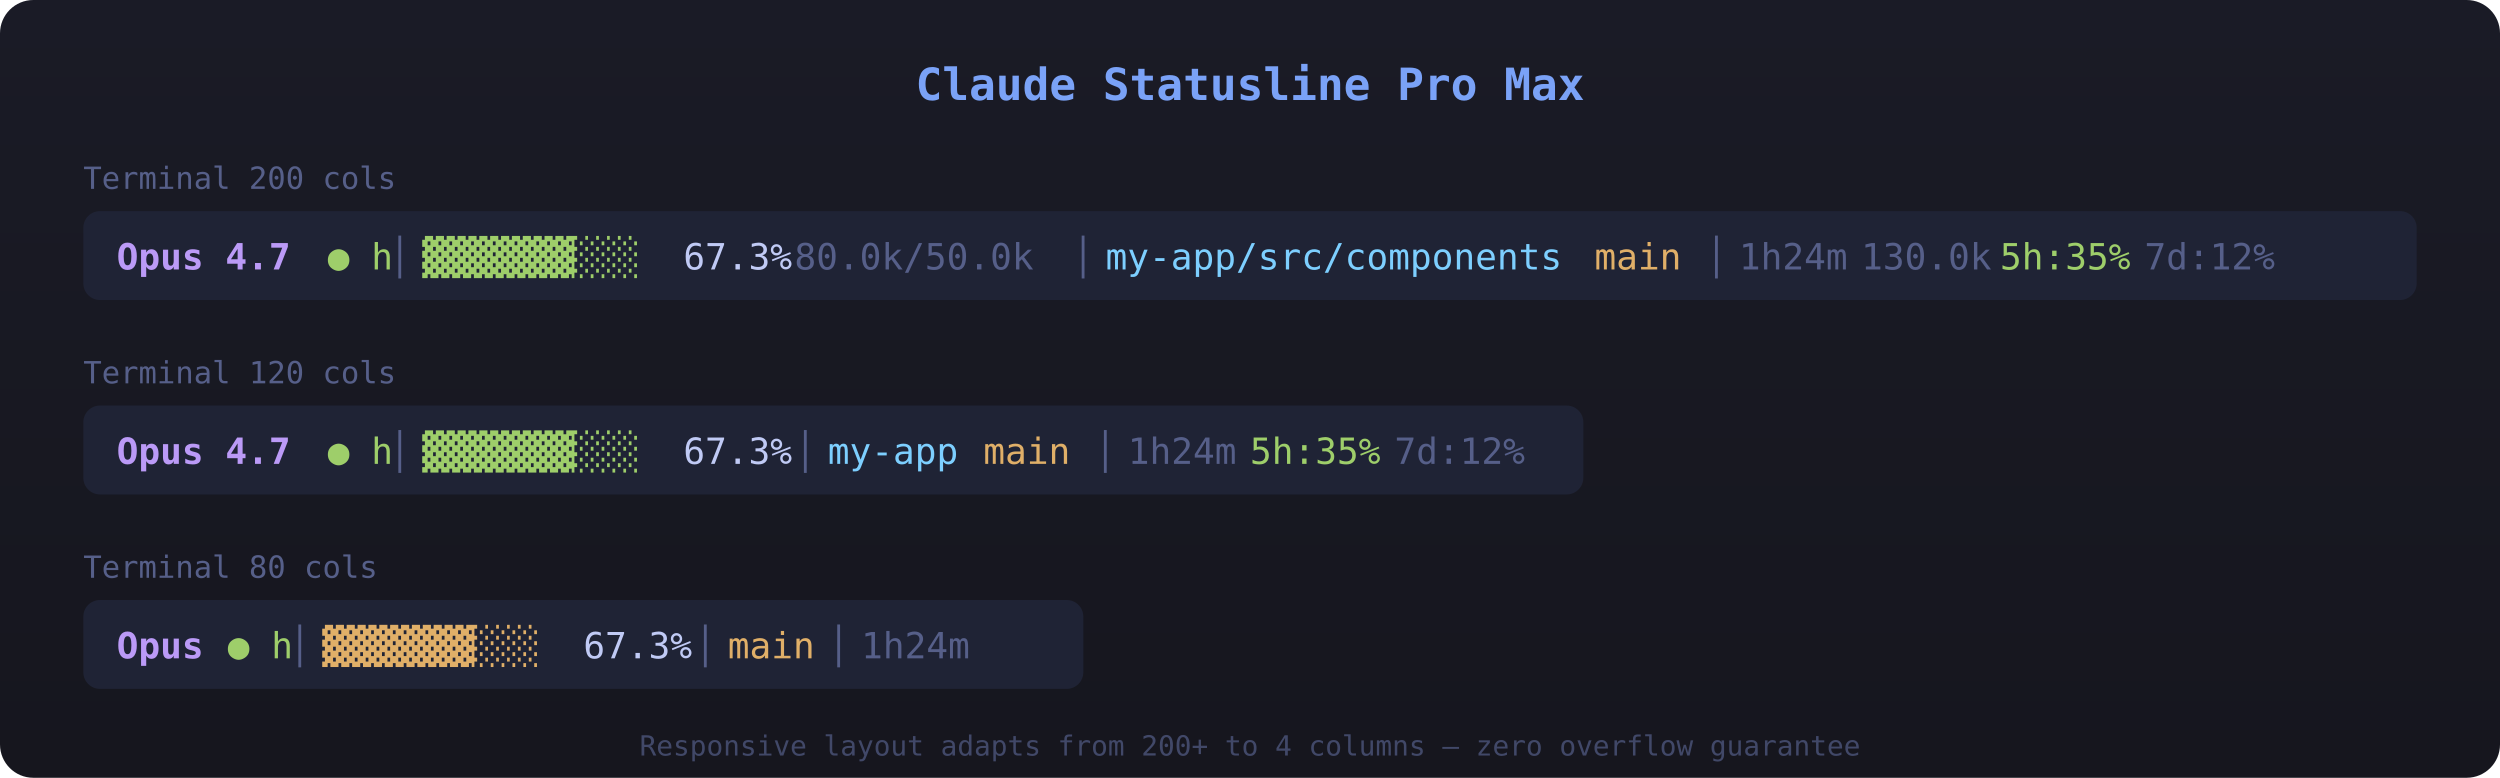
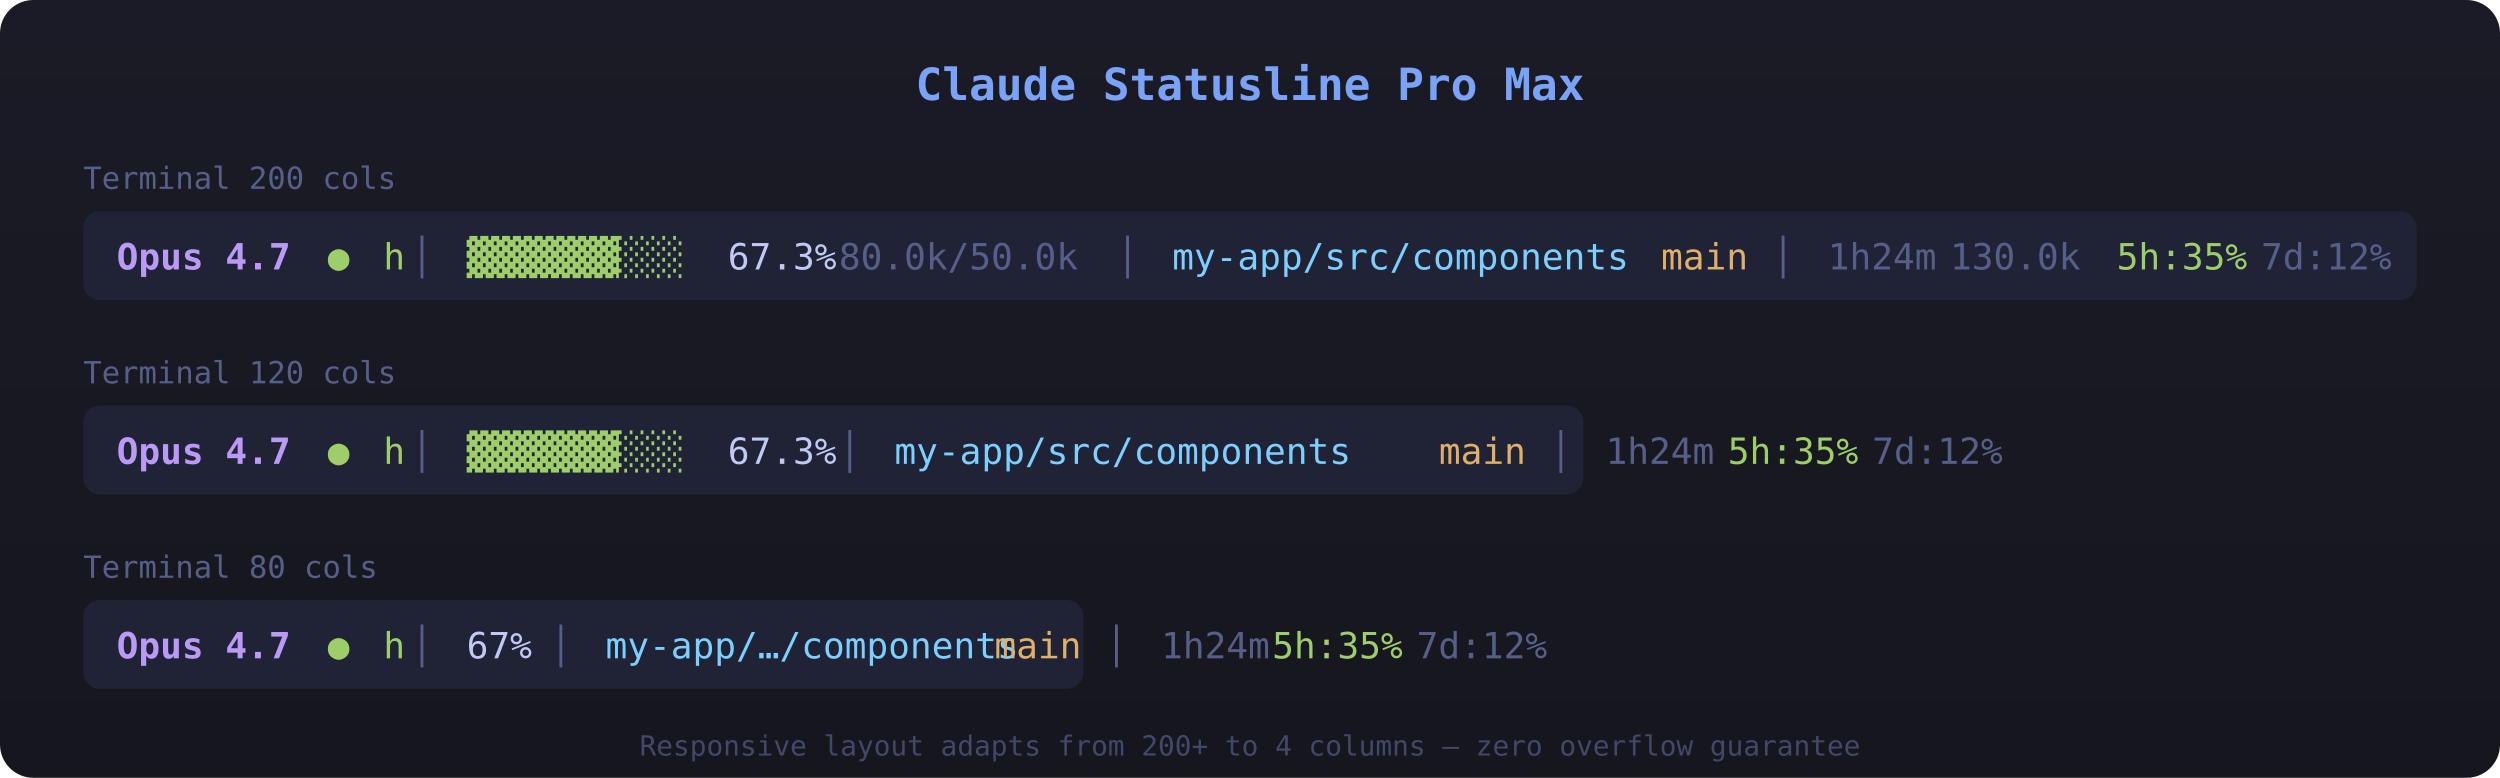
<svg xmlns="http://www.w3.org/2000/svg" width="900" height="280" viewBox="0 0 900 280">
  <defs>
    <linearGradient id="bg" x1="0" y1="0" x2="0" y2="1">
      <stop offset="0%" stop-color="#1a1b26" />
      <stop offset="100%" stop-color="#16161e" />
    </linearGradient>
  </defs>
  <rect width="900" height="280" rx="12" fill="url(#bg)" />
  <text x="450" y="36" text-anchor="middle" fill="#7aa2f7" font-family="monospace" font-size="16" font-weight="bold">Claude Statusline Pro Max</text>
  <text x="30" y="68" fill="#565f89" font-family="monospace" font-size="11">Terminal 200 cols</text>
  <rect x="30" y="76" width="840" height="32" rx="6" fill="#1f2335" />
  <text x="42" y="97" fill="#bb9af7" font-family="monospace" font-size="13" font-weight="bold">Opus 4.7</text>
-   <text x="118" y="97" fill="#9ece6a" font-family="monospace" font-size="13">● h</text>
-   <text x="140" y="97" fill="#565f89" font-family="monospace" font-size="13">│</text>
-   <text x="152" y="97" fill="#9ece6a" font-family="monospace" font-size="13">▓▓▓▓▓▓▓░░░</text>
-   <text x="246" y="97" fill="#c0caf5" font-family="monospace" font-size="13">67.3%</text>
-   <text x="286" y="97" fill="#565f89" font-family="monospace" font-size="13">80.0k/50.0k</text>
-   <text x="386" y="97" fill="#565f89" font-family="monospace" font-size="13">│</text>
-   <text x="398" y="97" fill="#7dcfff" font-family="monospace" font-size="13">my-app/src/components</text>
-   <text x="574" y="97" fill="#e0af68" font-family="monospace" font-size="13">main</text>
-   <text x="614" y="97" fill="#565f89" font-family="monospace" font-size="13">│</text>
-   <text x="626" y="97" fill="#565f89" font-family="monospace" font-size="13">1h24m</text>
-   <text x="670" y="97" fill="#565f89" font-family="monospace" font-size="13">130.0k</text>
-   <text x="720" y="97" fill="#9ece6a" font-family="monospace" font-size="13">5h:35%</text>
-   <text x="772" y="97" fill="#565f89" font-family="monospace" font-size="13">7d:12%</text>
+   <text x="118" y="97" fill="#9ece6a" font-family="monospace" font-size="13"> ● </text>
+   <text x="138" y="97" fill="#9ece6a" font-family="monospace" font-size="13">h</text>
+   <text x="148" y="97" fill="#565f89" font-family="monospace" font-size="13"> │ </text>
+   <text x="168" y="97" fill="#9ece6a" font-family="monospace" font-size="13">▓▓▓▓▓▓▓░░░</text>
+   <text x="262" y="97" fill="#c0caf5" font-family="monospace" font-size="13">67.3%</text>
+   <text x="302" y="97" fill="#565f89" font-family="monospace" font-size="13">80.0k/50.0k</text>
+   <text x="402" y="97" fill="#565f89" font-family="monospace" font-size="13"> │ </text>
+   <text x="422" y="97" fill="#7dcfff" font-family="monospace" font-size="13">my-app/src/components</text>
+   <text x="598" y="97" fill="#e0af68" font-family="monospace" font-size="13"> main</text>
+   <text x="638" y="97" fill="#565f89" font-family="monospace" font-size="13"> │ </text>
+   <text x="658" y="97" fill="#565f89" font-family="monospace" font-size="13">1h24m</text>
+   <text x="702" y="97" fill="#565f89" font-family="monospace" font-size="13"> 130.0k</text>
+   <text x="762" y="97" fill="#9ece6a" font-family="monospace" font-size="13">5h:35%</text>
+   <text x="814" y="97" fill="#565f89" font-family="monospace" font-size="13">7d:12%</text>
  <text x="30" y="138" fill="#565f89" font-family="monospace" font-size="11">Terminal 120 cols</text>
  <rect x="30" y="146" width="540" height="32" rx="6" fill="#1f2335" />
  <text x="42" y="167" fill="#bb9af7" font-family="monospace" font-size="13" font-weight="bold">Opus 4.7</text>
-   <text x="118" y="167" fill="#9ece6a" font-family="monospace" font-size="13">● h</text>
-   <text x="140" y="167" fill="#565f89" font-family="monospace" font-size="13">│</text>
-   <text x="152" y="167" fill="#9ece6a" font-family="monospace" font-size="13">▓▓▓▓▓▓▓░░░</text>
-   <text x="246" y="167" fill="#c0caf5" font-family="monospace" font-size="13">67.3%</text>
-   <text x="286" y="167" fill="#565f89" font-family="monospace" font-size="13">│</text>
-   <text x="298" y="167" fill="#7dcfff" font-family="monospace" font-size="13">my-app</text>
-   <text x="354" y="167" fill="#e0af68" font-family="monospace" font-size="13">main</text>
-   <text x="394" y="167" fill="#565f89" font-family="monospace" font-size="13">│</text>
-   <text x="406" y="167" fill="#565f89" font-family="monospace" font-size="13">1h24m</text>
-   <text x="450" y="167" fill="#9ece6a" font-family="monospace" font-size="13">5h:35%</text>
-   <text x="502" y="167" fill="#565f89" font-family="monospace" font-size="13">7d:12%</text>
+   <text x="118" y="167" fill="#9ece6a" font-family="monospace" font-size="13"> ● </text>
+   <text x="138" y="167" fill="#9ece6a" font-family="monospace" font-size="13">h</text>
+   <text x="148" y="167" fill="#565f89" font-family="monospace" font-size="13"> │ </text>
+   <text x="168" y="167" fill="#9ece6a" font-family="monospace" font-size="13">▓▓▓▓▓▓▓░░░</text>
+   <text x="262" y="167" fill="#c0caf5" font-family="monospace" font-size="13">67.3%</text>
+   <text x="302" y="167" fill="#565f89" font-family="monospace" font-size="13"> │ </text>
+   <text x="322" y="167" fill="#7dcfff" font-family="monospace" font-size="13">my-app/src/components</text>
+   <text x="518" y="167" fill="#e0af68" font-family="monospace" font-size="13"> main</text>
+   <text x="558" y="167" fill="#565f89" font-family="monospace" font-size="13"> │ </text>
+   <text x="578" y="167" fill="#565f89" font-family="monospace" font-size="13">1h24m</text>
+   <text x="622" y="167" fill="#9ece6a" font-family="monospace" font-size="13">5h:35%</text>
+   <text x="674" y="167" fill="#565f89" font-family="monospace" font-size="13">7d:12%</text>
  <text x="30" y="208" fill="#565f89" font-family="monospace" font-size="11">Terminal 80 cols</text>
  <rect x="30" y="216" width="360" height="32" rx="6" fill="#1f2335" />
-   <text x="42" y="237" fill="#bb9af7" font-family="monospace" font-size="13" font-weight="bold">Opus</text>
-   <text x="82" y="237" fill="#9ece6a" font-family="monospace" font-size="13">● h</text>
-   <text x="104" y="237" fill="#565f89" font-family="monospace" font-size="13">│</text>
-   <text x="116" y="237" fill="#e0af68" font-family="monospace" font-size="13">▓▓▓▓▓▓▓░░░</text>
-   <text x="210" y="237" fill="#c0caf5" font-family="monospace" font-size="13">67.3%</text>
-   <text x="250" y="237" fill="#565f89" font-family="monospace" font-size="13">│</text>
-   <text x="262" y="237" fill="#e0af68" font-family="monospace" font-size="13">main</text>
-   <text x="298" y="237" fill="#565f89" font-family="monospace" font-size="13">│</text>
-   <text x="310" y="237" fill="#565f89" font-family="monospace" font-size="13">1h24m</text>
+   <text x="42" y="237" fill="#bb9af7" font-family="monospace" font-size="13" font-weight="bold">Opus 4.7</text>
+   <text x="118" y="237" fill="#9ece6a" font-family="monospace" font-size="13"> ● </text>
+   <text x="138" y="237" fill="#9ece6a" font-family="monospace" font-size="13">h</text>
+   <text x="148" y="237" fill="#565f89" font-family="monospace" font-size="13"> │ </text>
+   <text x="168" y="237" fill="#c0caf5" font-family="monospace" font-size="13">67%</text>
+   <text x="198" y="237" fill="#565f89" font-family="monospace" font-size="13"> │ </text>
+   <text x="218" y="237" fill="#7dcfff" font-family="monospace" font-size="13">my-app/…/components</text>
+   <text x="358" y="237" fill="#e0af68" font-family="monospace" font-size="13"> main</text>
+   <text x="398" y="237" fill="#565f89" font-family="monospace" font-size="13"> │ </text>
+   <text x="418" y="237" fill="#565f89" font-family="monospace" font-size="13">1h24m</text>
+   <text x="458" y="237" fill="#9ece6a" font-family="monospace" font-size="13">5h:35%</text>
+   <text x="510" y="237" fill="#565f89" font-family="monospace" font-size="13">7d:12%</text>
  <text x="450" y="272" text-anchor="middle" fill="#414868" font-family="monospace" font-size="10">Responsive layout adapts from 200+ to 4 columns — zero overflow guarantee</text>
</svg>
